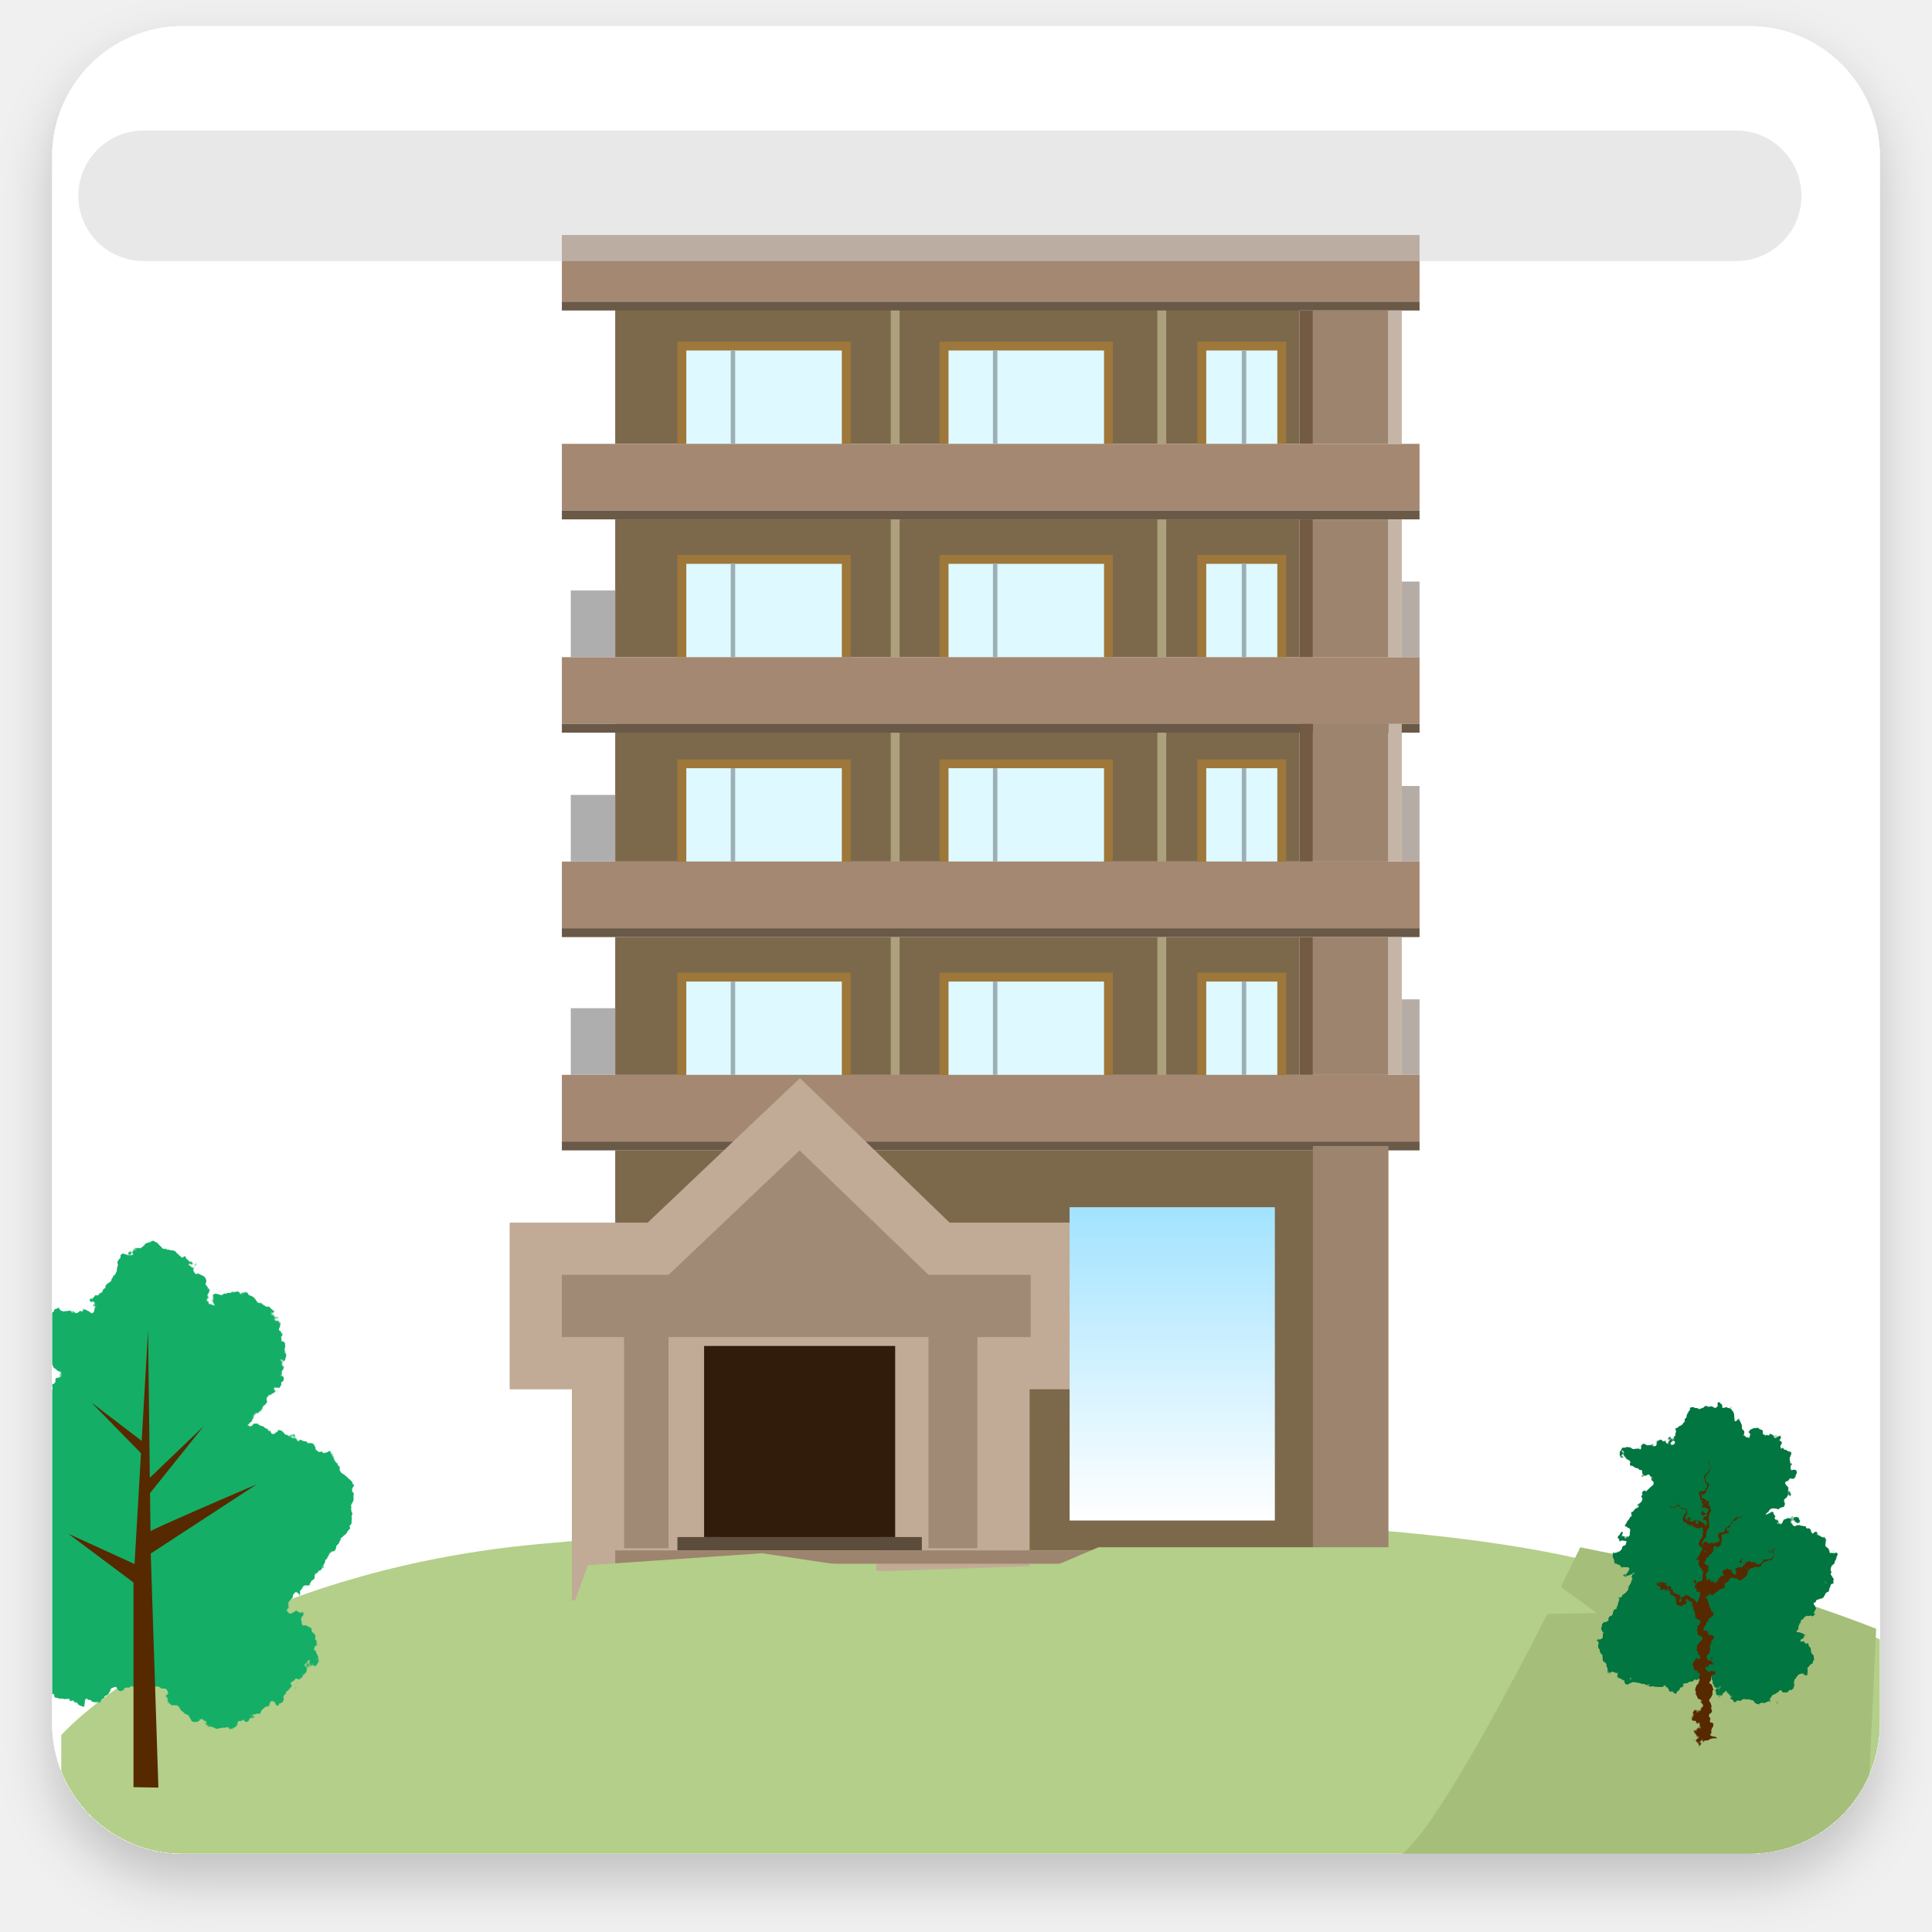
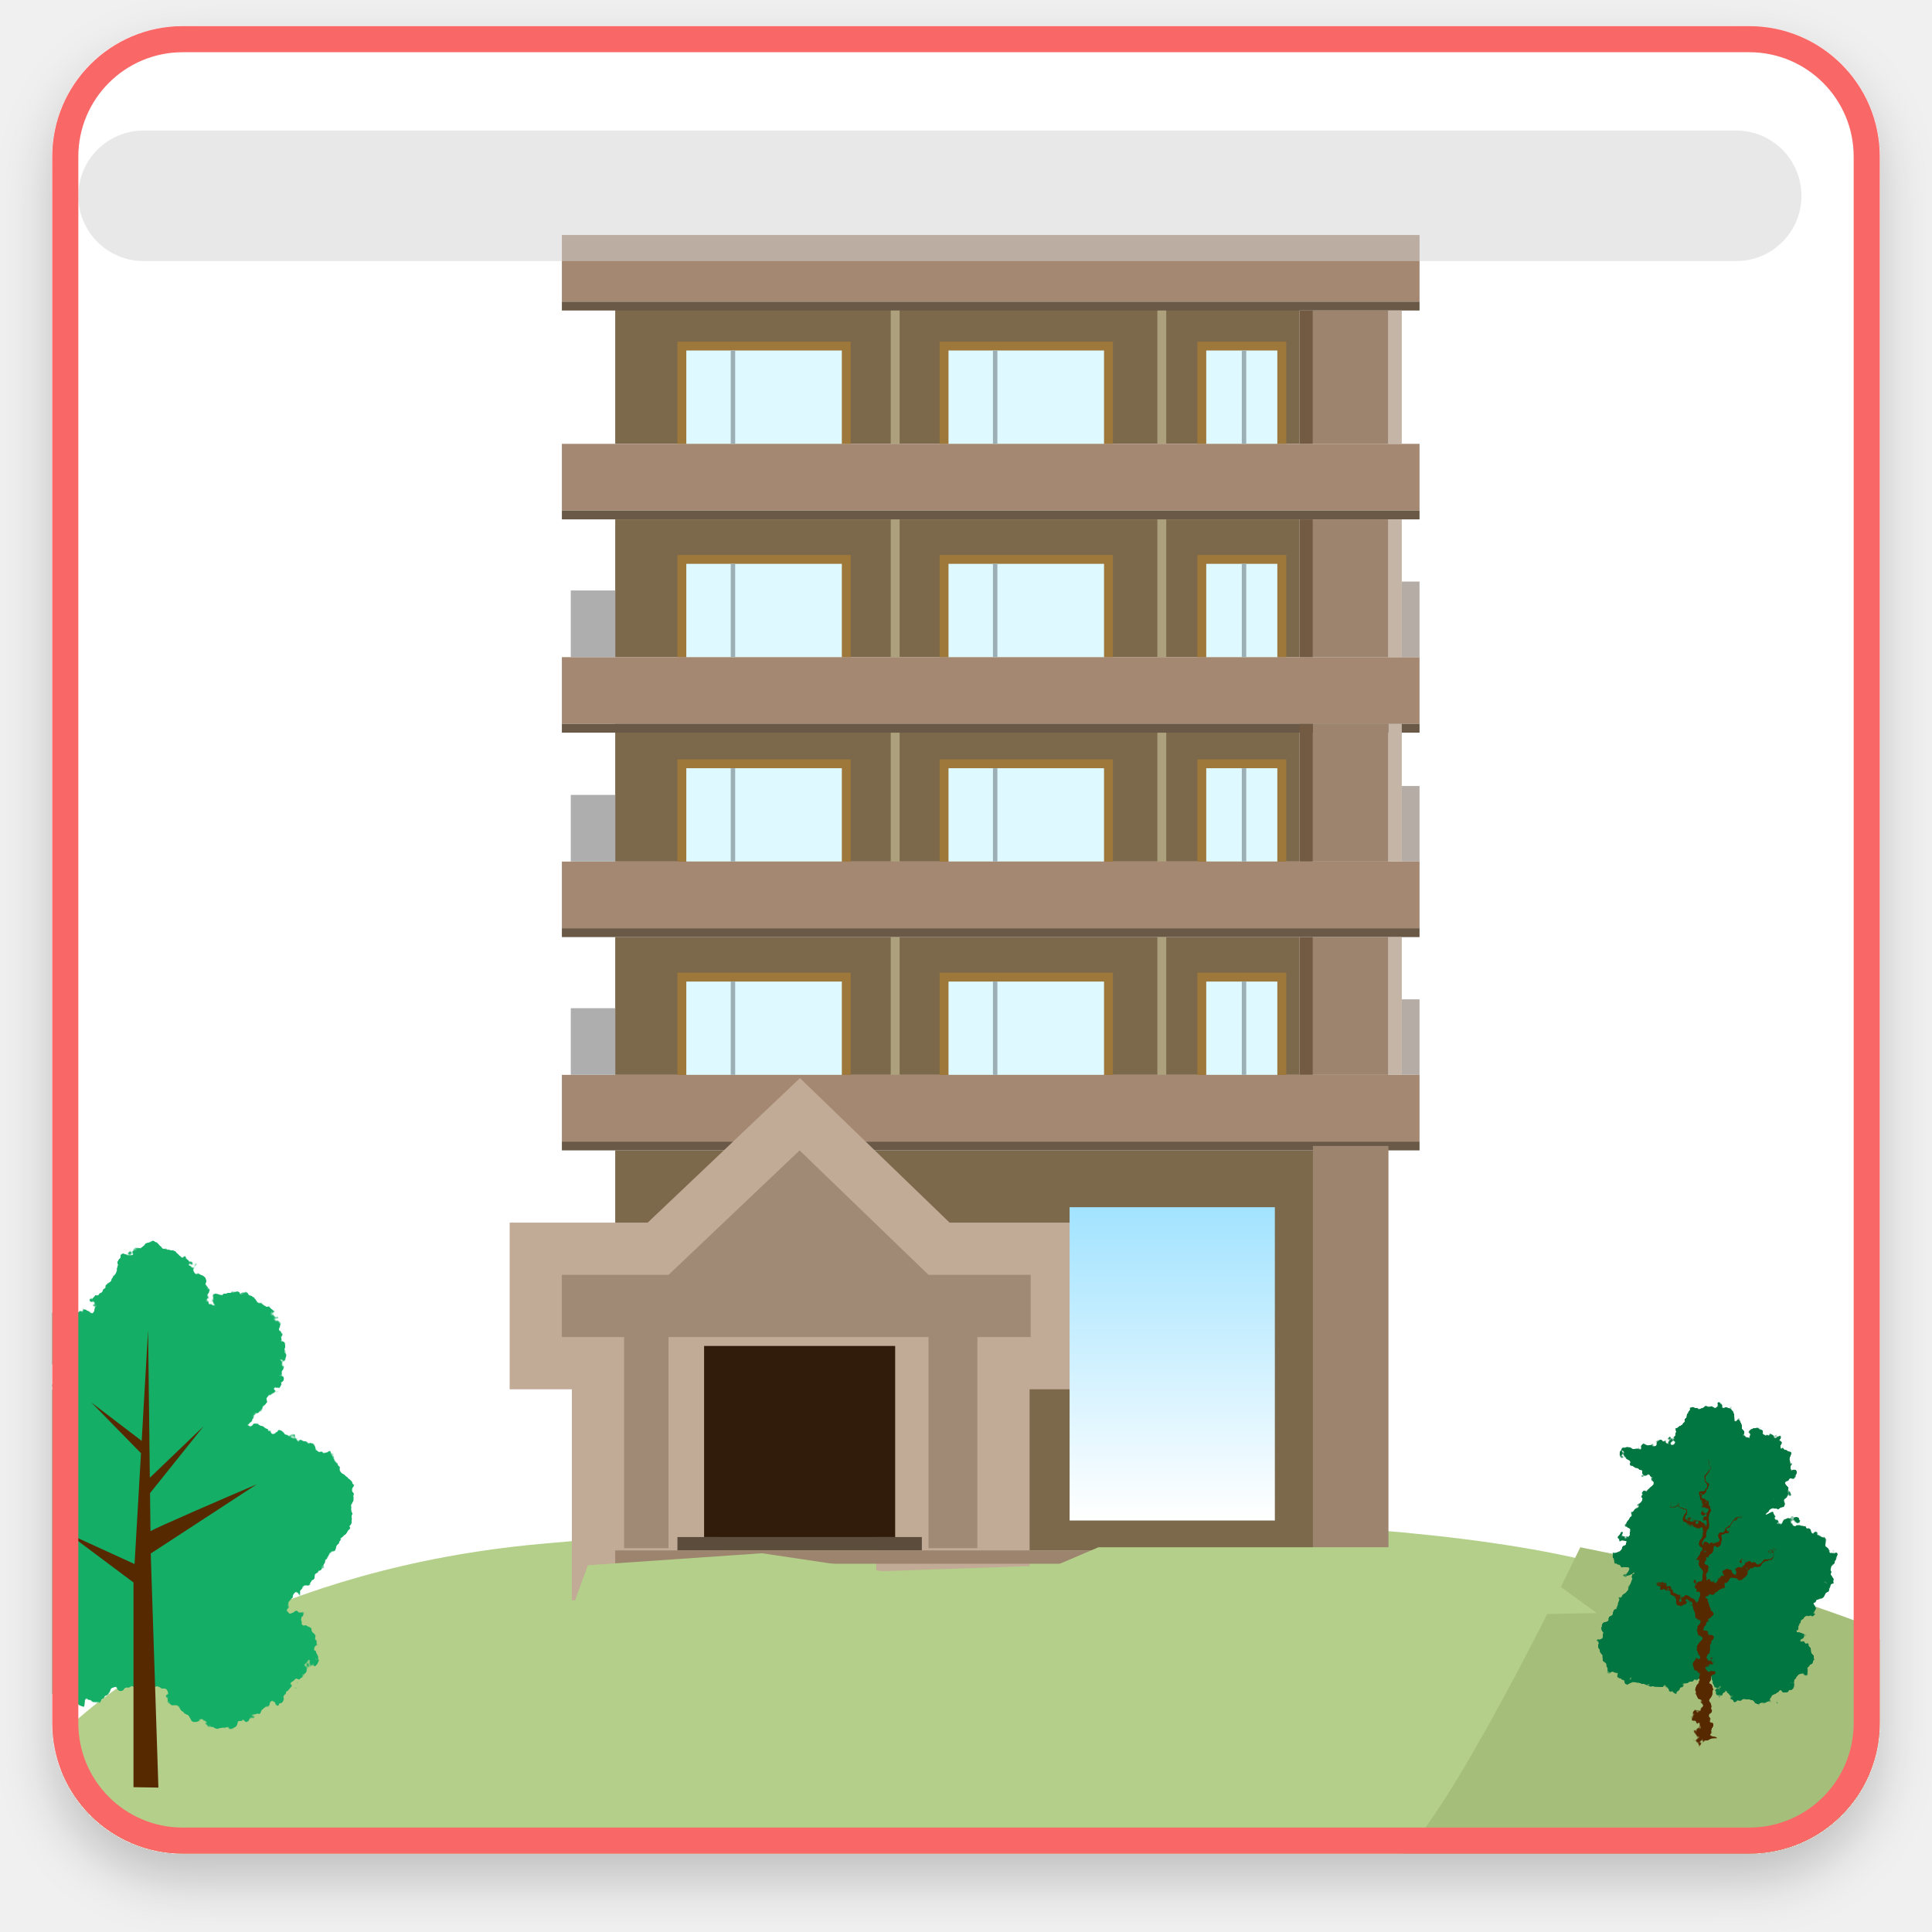
<svg xmlns="http://www.w3.org/2000/svg" width="74" height="74" viewBox="0 0 74 74" fill="none">
  <g filter="url(#filter0_d_231_6187)">
    <g clip-path="url(#clip0_231_6187)">
      <rect x="2" y="1" width="70" height="70" rx="5" fill="white" />
      <path d="M2.347 66.455V71.028H73.981C74.059 68.741 73.935 63.986 72.822 63.254C71.431 62.34 70.272 62.111 60.999 59.825C51.726 57.538 33.18 57.996 20.662 59.139C10.647 60.053 4.279 64.397 2.347 66.455Z" fill="#B3CF89" />
      <path d="M53.681 71.028C55.192 69.875 58.875 62.705 60.528 59.264L64.069 59.984C66.903 60.56 70.444 61.825 71.861 62.385L71.456 71.028H53.681Z" fill="#A5BE7A" />
      <rect x="23.564" y="44.063" width="27.064" height="15.319" fill="#7C694B" />
      <rect x="21.521" y="9" width="32.851" height="2.553" fill="#A48872" />
      <rect x="23.564" y="11.723" width="26.213" height="5.277" fill="#7C694B" />
      <rect x="23.564" y="19.894" width="26.213" height="5.277" fill="#7C694B" />
      <rect x="23.564" y="27.723" width="26.213" height="5.277" fill="#7C694B" />
      <rect x="23.564" y="35.893" width="26.213" height="5.277" fill="#7C694B" />
      <rect x="21.521" y="17" width="32.851" height="2.553" fill="#A48872" />
      <rect x="21.521" y="25.17" width="32.851" height="2.553" fill="#A48872" />
      <rect x="21.521" y="33" width="32.851" height="2.553" fill="#A48872" />
      <rect x="21.521" y="41.17" width="32.851" height="2.553" fill="#A48872" />
      <rect x="21.521" y="11.553" width="32.851" height="0.34" fill="#6A5947" />
      <rect x="21.521" y="19.553" width="32.851" height="0.34" fill="#6A5947" />
      <rect x="21.521" y="27.723" width="32.851" height="0.34" fill="#6A5947" />
      <rect x="21.521" y="35.553" width="32.851" height="0.34" fill="#6A5947" />
      <rect x="21.521" y="43.723" width="32.851" height="0.34" fill="#6A5947" />
      <rect x="25.947" y="13.085" width="6.638" height="3.915" fill="#9E773A" />
      <rect x="26.287" y="13.425" width="5.957" height="3.574" fill="#DEF9FF" />
      <rect x="27.989" y="13.425" width="0.17" height="3.574" fill="#9CAFB5" />
      <rect x="25.947" y="21.255" width="6.638" height="3.915" fill="#9E773A" />
      <rect x="26.287" y="21.596" width="5.957" height="3.574" fill="#DEF9FF" />
      <rect x="27.989" y="21.596" width="0.17" height="3.574" fill="#9CAFB5" />
      <rect x="25.947" y="29.085" width="6.638" height="3.915" fill="#9E773A" />
      <rect x="26.287" y="29.425" width="5.957" height="3.574" fill="#DEF9FF" />
      <rect x="27.989" y="29.425" width="0.17" height="3.574" fill="#9CAFB5" />
      <rect x="25.947" y="37.255" width="6.638" height="3.915" fill="#9E773A" />
      <rect x="26.287" y="37.596" width="5.957" height="3.574" fill="#DEF9FF" />
      <rect x="27.989" y="37.596" width="0.17" height="3.574" fill="#9CAFB5" />
      <rect x="35.989" y="13.085" width="6.638" height="3.915" fill="#9E773A" />
      <rect x="36.33" y="13.425" width="5.957" height="3.574" fill="#DEF9FF" />
      <rect x="38.032" y="13.425" width="0.17" height="3.574" fill="#9CAFB5" />
      <rect x="35.989" y="21.255" width="6.638" height="3.915" fill="#9E773A" />
      <rect x="36.33" y="21.596" width="5.957" height="3.574" fill="#DEF9FF" />
      <rect x="38.032" y="21.596" width="0.17" height="3.574" fill="#9CAFB5" />
      <rect x="35.989" y="29.085" width="6.638" height="3.915" fill="#9E773A" />
      <rect x="36.33" y="29.425" width="5.957" height="3.574" fill="#DEF9FF" />
      <rect x="38.032" y="29.425" width="0.17" height="3.574" fill="#9CAFB5" />
      <rect x="35.989" y="37.255" width="6.638" height="3.915" fill="#9E773A" />
      <rect x="36.33" y="37.596" width="5.957" height="3.574" fill="#DEF9FF" />
      <rect x="38.032" y="37.596" width="0.17" height="3.574" fill="#9CAFB5" />
      <rect x="45.862" y="13.085" width="3.404" height="3.915" fill="#9E773A" />
      <rect x="46.202" y="13.425" width="2.723" height="3.574" fill="#DEF9FF" />
      <rect x="47.564" y="13.425" width="0.17" height="3.574" fill="#9CAFB5" />
      <rect x="45.862" y="21.255" width="3.404" height="3.915" fill="#9E773A" />
      <rect x="46.202" y="21.596" width="2.723" height="3.574" fill="#DEF9FF" />
      <rect x="47.564" y="21.596" width="0.17" height="3.574" fill="#9CAFB5" />
      <rect x="45.862" y="29.085" width="3.404" height="3.915" fill="#9E773A" />
      <rect x="46.202" y="29.425" width="2.723" height="3.574" fill="#DEF9FF" />
      <rect x="47.564" y="29.425" width="0.17" height="3.574" fill="#9CAFB5" />
      <rect x="45.862" y="37.255" width="3.404" height="3.915" fill="#9E773A" />
      <rect x="46.202" y="37.596" width="2.723" height="3.574" fill="#DEF9FF" />
      <rect x="47.564" y="37.596" width="0.17" height="3.574" fill="#9CAFB5" />
      <path d="M31.322 43.344L35.968 47.829H40.478V52.212H38.436V60.298H34.563V52.212H26.606V60.298H22.904V52.212H20.521V47.829H25.208L29.939 43.338L30.634 42.679L31.322 43.344Z" fill="#A08A75" stroke="#C1AB96" stroke-width="2" />
      <rect x="34.117" y="11.894" width="0.34" height="5.106" fill="#ADA07D" />
      <rect x="34.117" y="19.894" width="0.34" height="5.277" fill="#ADA07D" />
      <rect x="34.117" y="28.064" width="0.34" height="4.936" fill="#ADA07D" />
      <rect x="34.117" y="35.893" width="0.34" height="5.277" fill="#ADA07D" />
      <rect x="44.33" y="11.894" width="0.34" height="5.106" fill="#ADA07D" />
      <rect x="44.33" y="19.894" width="0.34" height="5.277" fill="#ADA07D" />
      <rect x="44.33" y="28.064" width="0.34" height="4.936" fill="#ADA07D" />
      <rect x="44.33" y="35.893" width="0.34" height="5.277" fill="#ADA07D" />
      <rect x="50.287" y="11.894" width="2.894" height="5.106" fill="#9D846E" />
      <rect x="50.287" y="19.894" width="2.894" height="5.277" fill="#9D846E" />
      <rect x="50.287" y="27.723" width="2.894" height="5.277" fill="#9D846E" />
      <rect x="50.287" y="35.893" width="2.894" height="5.277" fill="#9D846E" />
      <rect x="49.776" y="11.894" width="0.511" height="5.106" fill="#735A43" />
      <rect x="49.776" y="19.894" width="0.511" height="5.277" fill="#735A43" />
      <rect x="49.776" y="27.723" width="0.511" height="5.277" fill="#735A43" />
      <rect x="49.776" y="35.893" width="0.511" height="5.277" fill="#735A43" />
      <rect x="53.181" y="11.894" width="0.511" height="5.106" fill="#C4B5A7" />
      <rect x="53.181" y="19.894" width="0.511" height="5.277" fill="#C4B5A7" />
      <rect x="53.181" y="27.723" width="0.511" height="5.277" fill="#C4B5A7" />
      <rect x="53.181" y="35.893" width="0.511" height="5.277" fill="#C4B5A7" />
      <rect x="53.691" y="22.276" width="0.681" height="2.894" fill="#B5ACA5" />
      <rect x="53.691" y="30.106" width="0.681" height="2.894" fill="#B5ACA5" />
      <rect x="53.691" y="38.276" width="0.681" height="2.894" fill="#B5ACA5" />
      <rect x="21.862" y="22.617" width="1.702" height="2.553" fill="#AEAEAE" />
      <rect x="21.862" y="30.447" width="1.702" height="2.553" fill="#AEAEAE" />
      <rect x="21.862" y="38.617" width="1.702" height="2.553" fill="#AEAEAE" />
      <rect x="40.968" y="46.239" width="7.862" height="11.999" fill="url(#paint0_linear_231_6187)" />
      <rect x="25.947" y="58.872" width="9.362" height="0.511" fill="#5B4C3C" />
      <rect x="26.968" y="51.553" width="7.319" height="7.319" fill="#311C0B" />
      <rect x="50.287" y="43.893" width="2.894" height="15.489" fill="#9D846E" />
      <rect x="23.564" y="59.383" width="29.617" height="0.511" fill="#9D846E" />
      <path d="M29.189 59.493L22.517 59.951L21.597 62.472L61.166 61.785L58.636 59.951L53.575 59.264H49.204H45.983H42.072L40.462 59.951L33.79 60.18L29.189 59.493Z" fill="#B3CF89" />
      <g filter="url(#filter1_g_231_6187)">
        <path d="M6.064 47.696C4.764 47.539 3.772 49.397 3.438 50.345L2.991 50.225C2.261 50.269 0.732 50.434 0.457 50.744C0.182 51.053 1.633 52.017 2.392 52.46C1.626 53.532 0.123 55.923 0.241 56.913C0.359 57.903 1.024 58.161 1.342 58.166C0.327 59.57 -1.527 62.618 -0.825 63.573C-0.123 64.527 2.367 65.067 3.524 65.217C4.28 64.781 5.922 64.135 6.445 65.042C6.969 65.948 8.371 66.196 9.007 66.207C9.971 65.587 11.948 64.169 12.139 63.454C12.331 62.739 11.456 61.834 10.994 61.471C12.039 60.553 13.987 58.345 13.429 56.854C12.87 55.363 10.565 54.73 9.483 54.599C10.223 53.92 11.476 52.164 10.56 50.577C9.644 48.991 8.54 49.477 8.102 49.919C7.964 49.243 7.363 47.852 6.064 47.696Z" fill="#14AE67" />
      </g>
      <g filter="url(#filter2_g_231_6187)">
        <path d="M65.614 53.719C64.798 53.621 64.175 54.787 63.965 55.383L63.684 55.307C63.226 55.335 62.266 55.439 62.093 55.633C61.921 55.828 62.831 56.432 63.308 56.711C62.827 57.384 61.883 58.885 61.958 59.507C62.032 60.128 62.45 60.29 62.649 60.293C62.012 61.175 60.847 63.089 61.288 63.688C61.729 64.287 63.293 64.626 64.019 64.721C64.494 64.447 65.525 64.041 65.853 64.611C66.182 65.18 67.062 65.335 67.462 65.342C68.067 64.953 69.308 64.063 69.429 63.614C69.549 63.165 68.999 62.596 68.71 62.368C69.365 61.792 70.589 60.406 70.238 59.47C69.888 58.534 68.44 58.136 67.76 58.054C68.226 57.627 69.012 56.525 68.437 55.528C67.862 54.532 67.169 54.838 66.894 55.115C66.807 54.691 66.429 53.818 65.614 53.719Z" fill="#027640" />
      </g>
      <path d="M6.067 68.469L5.113 68.453L5.113 60.613L2.623 58.749L5.154 59.906L5.4 55.661L3.493 53.713L5.427 55.189L5.672 50.944L5.739 56.601L7.799 54.627L5.746 57.191L5.764 58.647C5.993 58.505 8.575 57.39 9.838 56.85L5.774 59.503L6.067 68.469Z" fill="#572900" />
      <g filter="url(#filter3_g_231_6187)">
        <path d="M65.615 66.762L65.017 66.752L65.017 61.83L63.453 60.659L65.042 61.386L65.197 58.72L64 57.497L65.214 58.424L65.368 55.759L65.41 59.311L66.703 58.071L65.414 59.681L65.425 60.595C65.569 60.506 67.191 59.806 67.983 59.467L65.432 61.133L65.615 66.762Z" fill="#572900" />
      </g>
      <rect x="3" y="5" width="66" height="5" rx="2.5" fill="#D3D3D3" fill-opacity="0.5" />
    </g>
+     <rect x="2.5" y="1.5" width="69" height="69" rx="4.5" stroke="#FA6767" />
  </g>
  <defs>
    <filter id="filter0_d_231_6187" x="0" y="0" width="74" height="74" filterUnits="userSpaceOnUse" color-interpolation-filters="sRGB">
      <feFlood flood-opacity="0" result="BackgroundImageFix" />
      <feColorMatrix in="SourceAlpha" type="matrix" values="0 0 0 0 0 0 0 0 0 0 0 0 0 0 0 0 0 0 127 0" result="hardAlpha" />
      <feOffset dy="1" />
      <feGaussianBlur stdDeviation="1" />
      <feComposite in2="hardAlpha" operator="out" />
      <feColorMatrix type="matrix" values="0 0 0 0 0 0 0 0 0 0 0 0 0 0 0 0 0 0 0.2 0" />
      <feBlend mode="normal" in2="BackgroundImageFix" result="effect1_dropShadow_231_6187" />
      <feBlend mode="normal" in="SourceGraphic" in2="effect1_dropShadow_231_6187" result="shape" />
    </filter>
    <filter id="filter1_g_231_6187" x="-1.28" y="47.386" width="15.107" height="19.12" filterUnits="userSpaceOnUse" color-interpolation-filters="sRGB">
      <feFlood flood-opacity="0" result="BackgroundImageFix" />
      <feBlend mode="normal" in="SourceGraphic" in2="BackgroundImageFix" result="shape" />
      <feTurbulence type="fractalNoise" baseFrequency="2 2" numOctaves="3" seed="2421" />
      <feDisplacementMap in="shape" scale="0.6" xChannelSelector="R" yChannelSelector="G" result="displacedImage" width="100%" height="100%" />
      <feMerge result="effect1_texture_231_6187">
        <feMergeNode in="displacedImage" />
      </feMerge>
    </filter>
    <filter id="filter2_g_231_6187" x="60.791" y="53.313" width="9.909" height="12.429" filterUnits="userSpaceOnUse" color-interpolation-filters="sRGB">
      <feFlood flood-opacity="0" result="BackgroundImageFix" />
      <feBlend mode="normal" in="SourceGraphic" in2="BackgroundImageFix" result="shape" />
      <feTurbulence type="fractalNoise" baseFrequency="2 2" numOctaves="3" seed="7660" />
      <feDisplacementMap in="shape" scale="0.8" xChannelSelector="R" yChannelSelector="G" result="displacedImage" width="100%" height="100%" />
      <feMerge result="effect1_texture_231_6187">
        <feMergeNode in="displacedImage" />
      </feMerge>
    </filter>
    <filter id="filter3_g_231_6187" x="63.053" y="55.359" width="5.33" height="11.804" filterUnits="userSpaceOnUse" color-interpolation-filters="sRGB">
      <feFlood flood-opacity="0" result="BackgroundImageFix" />
      <feBlend mode="normal" in="SourceGraphic" in2="BackgroundImageFix" result="shape" />
      <feTurbulence type="fractalNoise" baseFrequency="2 2" numOctaves="3" seed="7660" />
      <feDisplacementMap in="shape" scale="0.8" xChannelSelector="R" yChannelSelector="G" result="displacedImage" width="100%" height="100%" />
      <feMerge result="effect1_texture_231_6187">
        <feMergeNode in="displacedImage" />
      </feMerge>
    </filter>
    <linearGradient id="paint0_linear_231_6187" x1="44.899" y1="46.239" x2="44.899" y2="58.238" gradientUnits="userSpaceOnUse">
      <stop stop-color="#A2E3FF" />
      <stop offset="1" stop-color="white" />
    </linearGradient>
    <clipPath id="clip0_231_6187">
      <rect x="2" y="1" width="70" height="70" rx="5" fill="white" />
    </clipPath>
  </defs>
</svg>
